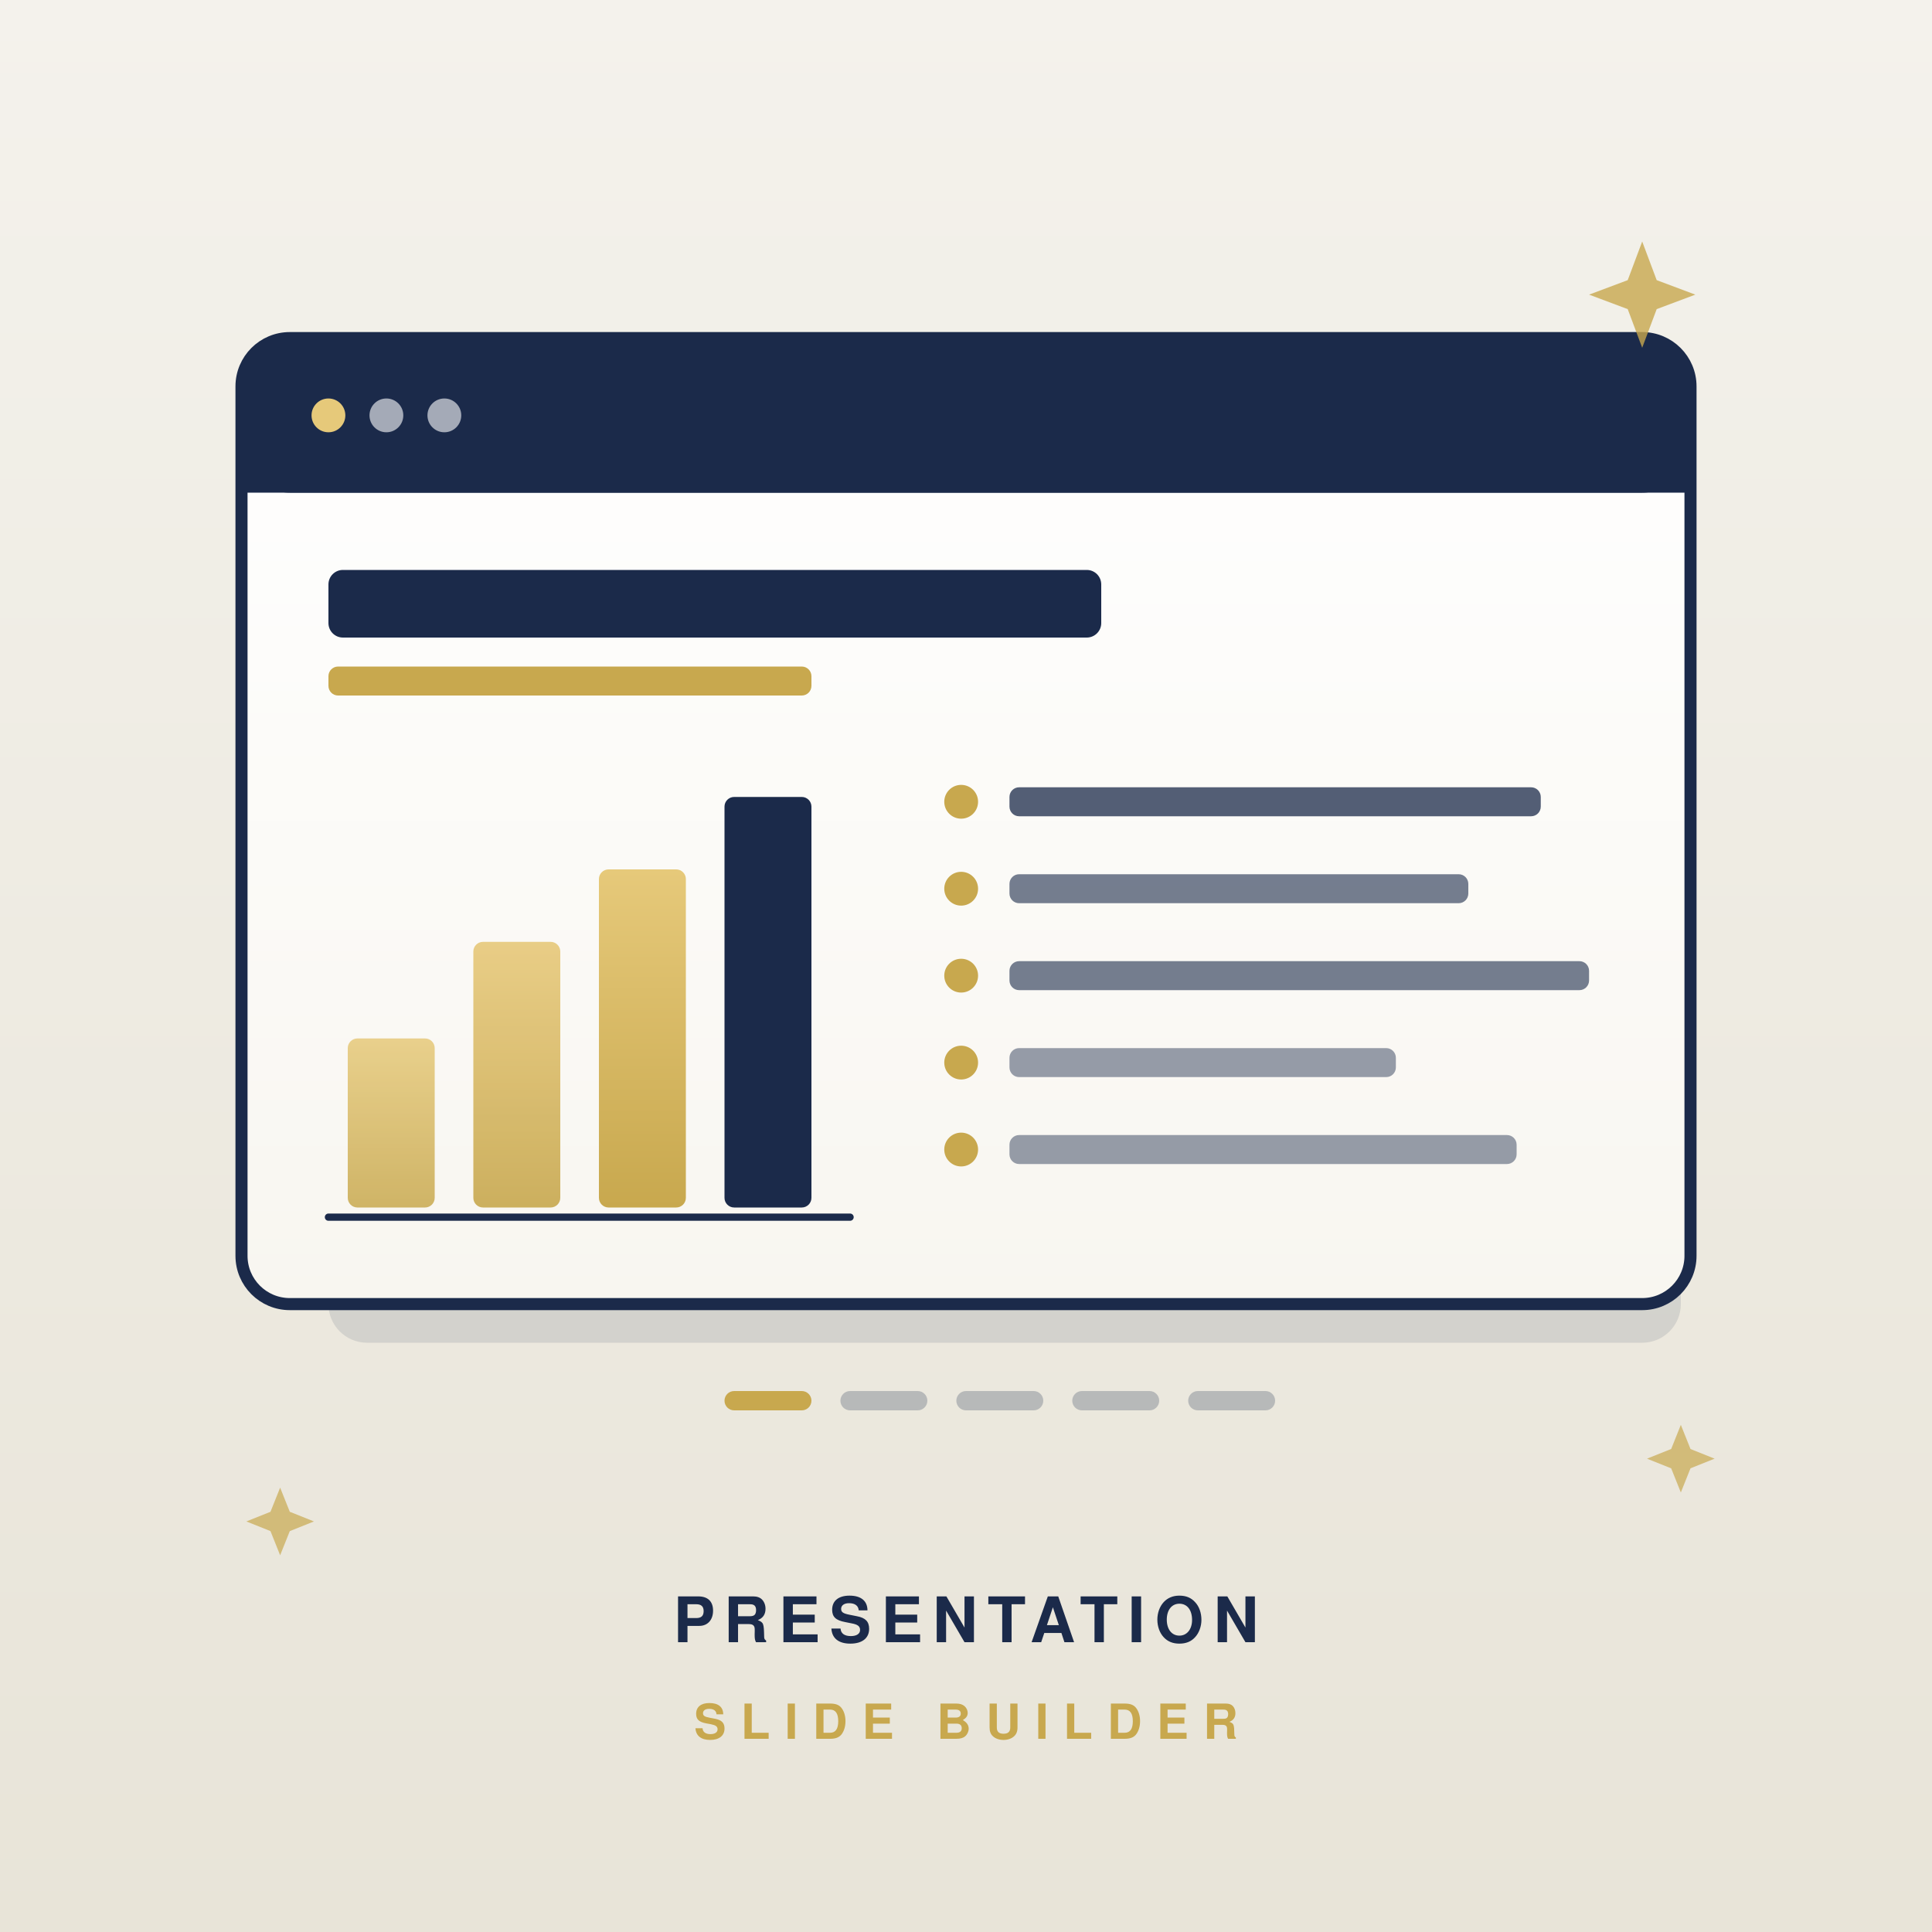
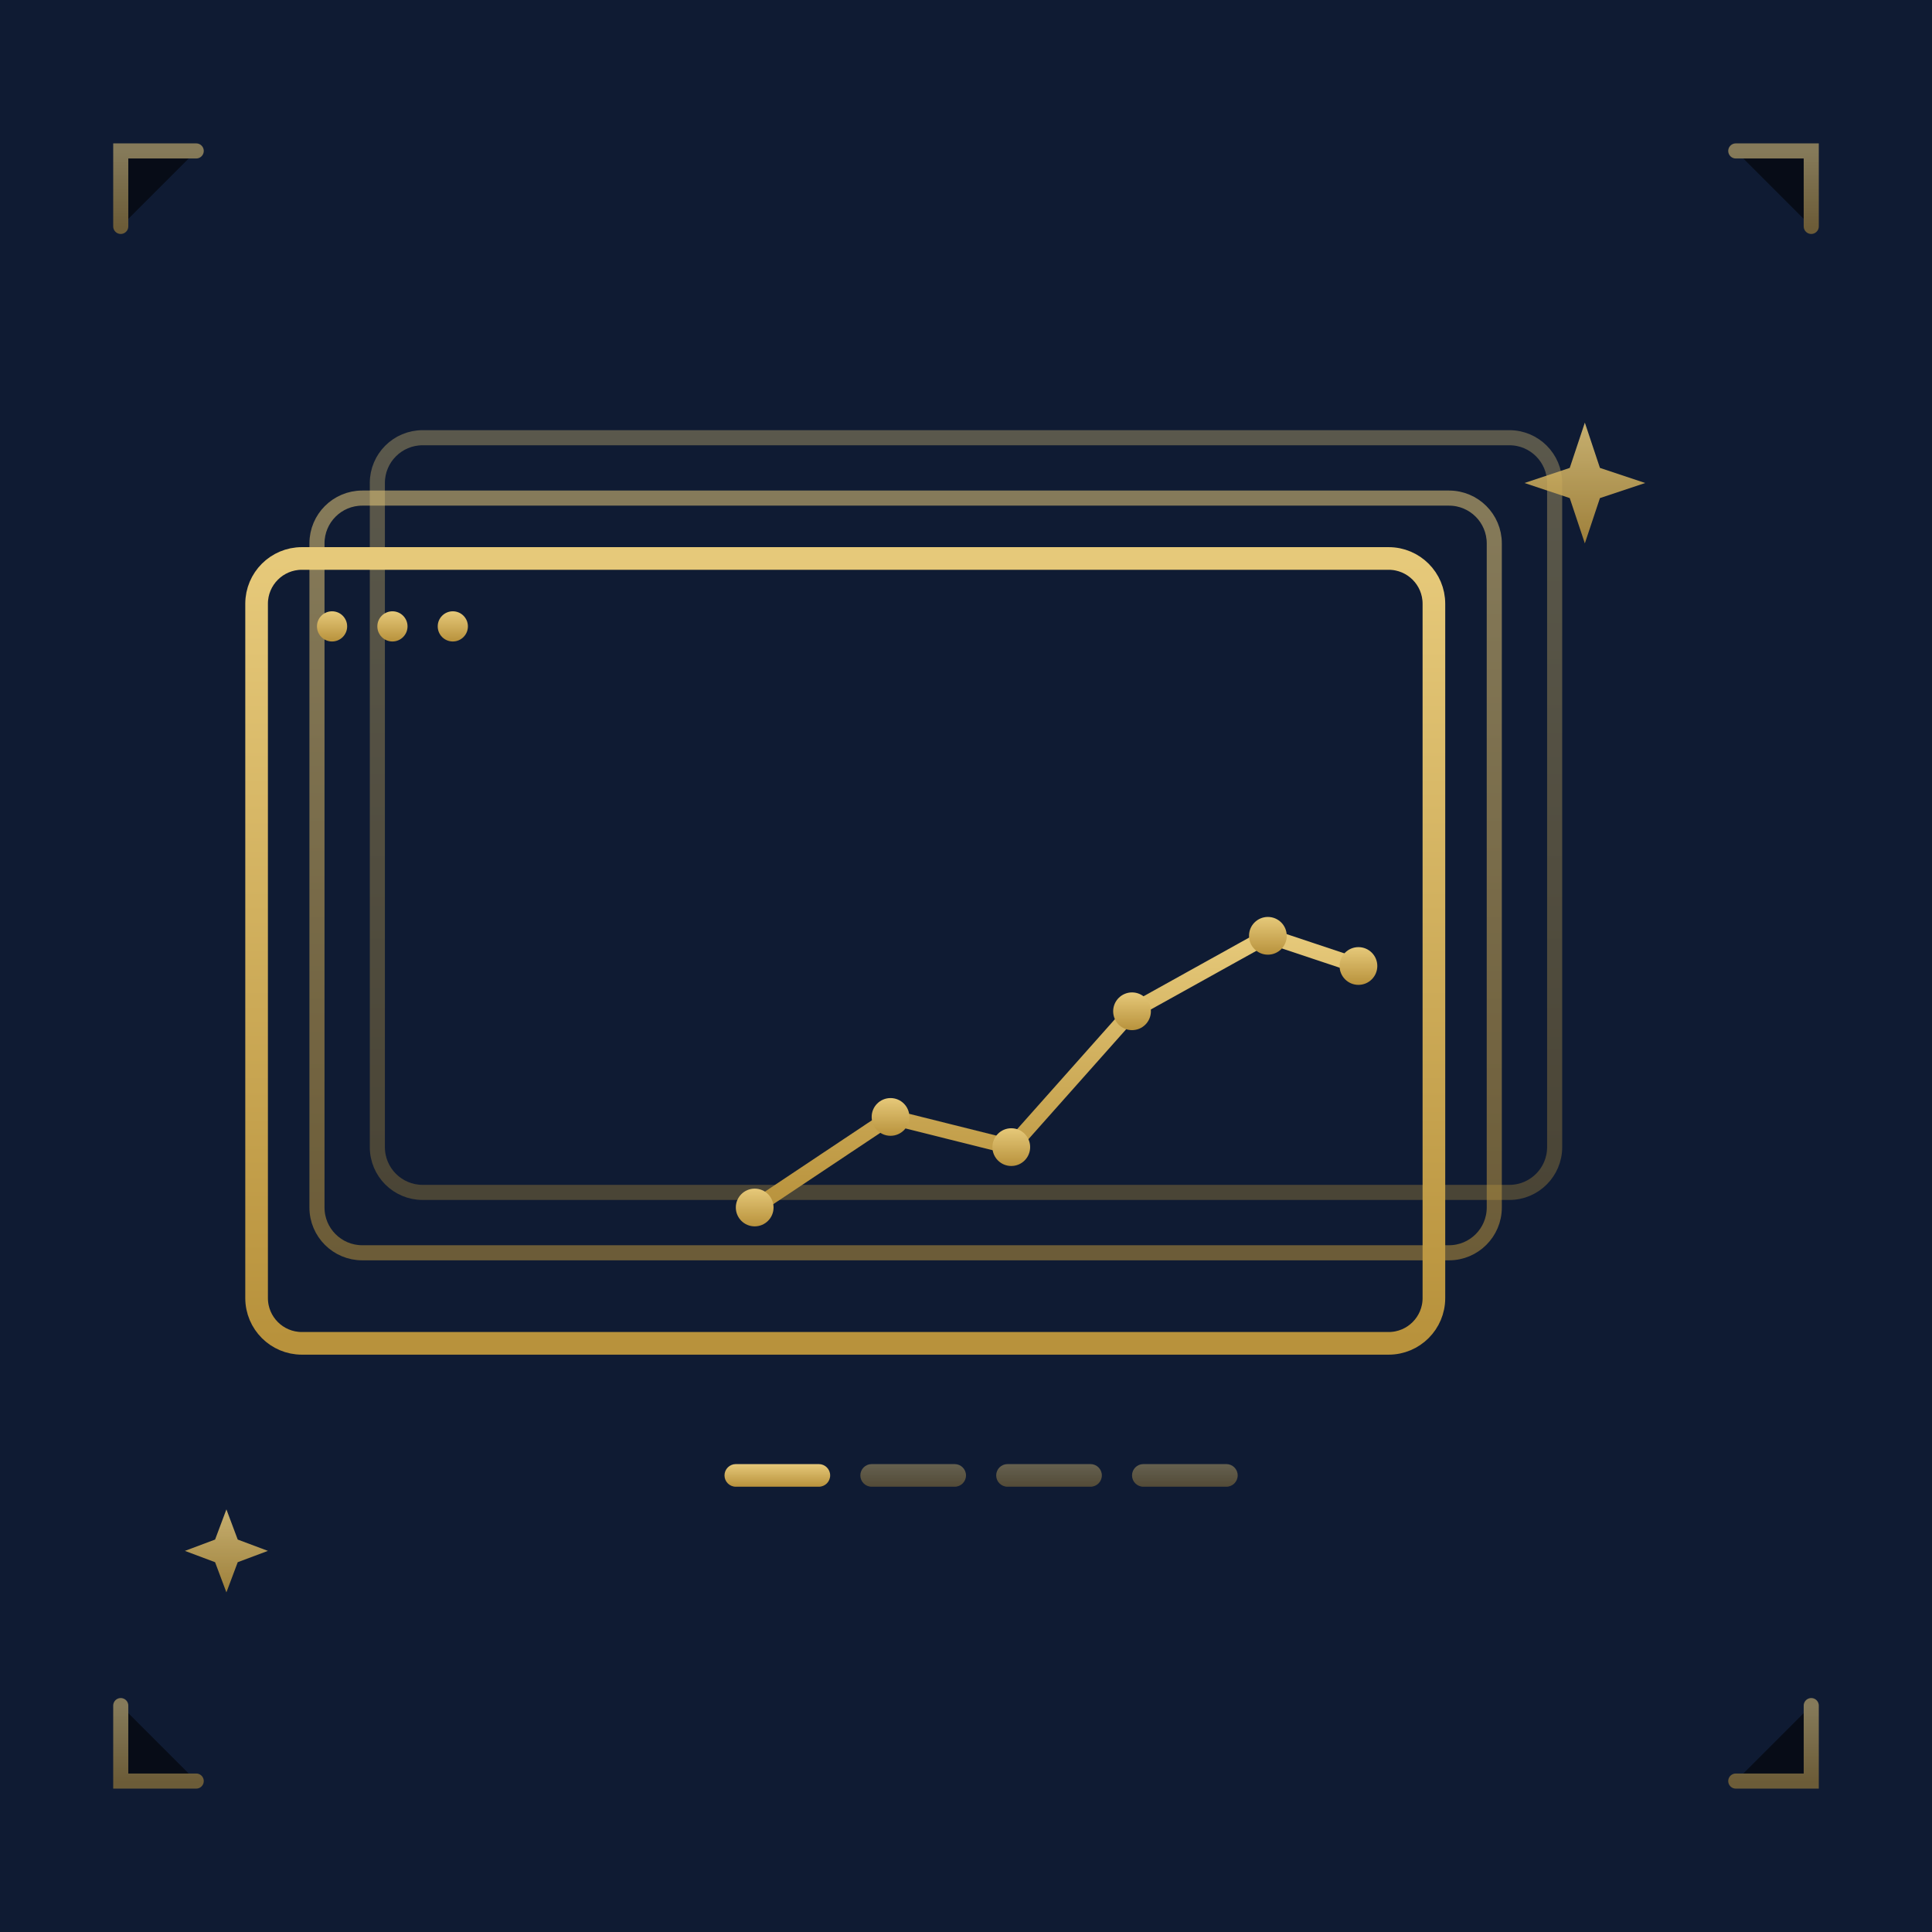
- <svg xmlns="http://www.w3.org/2000/svg" viewBox="0 0 400 400">
+ <svg xmlns="http://www.w3.org/2000/svg" viewBox="0 0 256 256">
  <defs>
-     <linearGradient id="bg" x1="0" y1="0" x2="0" y2="1">
-       <stop offset="0" stop-color="#F4F2EC" />
-       <stop offset="1" stop-color="#E8E4D8" />
-     </linearGradient>
-     <linearGradient id="slideBg" x1="0" y1="0" x2="0" y2="1">
-       <stop offset="0" stop-color="#FFFFFF" />
-       <stop offset="1" stop-color="#F8F6F0" />
-     </linearGradient>
-     <linearGradient id="bar" x1="0" y1="1" x2="0" y2="0">
-       <stop offset="0" stop-color="#C8A84E" />
-       <stop offset="1" stop-color="#E6C97A" />
+     <linearGradient id="goldGrad" x1="0" y1="0" x2="0" y2="1">
+       <stop offset="0" stop-color="#E6C97A" />
+       <stop offset="1" stop-color="#B8923C" />
    </linearGradient>
  </defs>
-   <rect width="400" height="400" fill="url(#bg)" />
-   <rect x="58" y="78" width="280" height="190" rx="8" fill="#1B2A4A" opacity="0.08" />
-   <rect x="68" y="88" width="280" height="190" rx="8" fill="#1B2A4A" opacity="0.12" />
-   <rect x="50" y="70" width="300" height="200" rx="10" fill="url(#slideBg)" stroke="#1B2A4A" stroke-width="2.5" />
-   <rect x="50" y="70" width="300" height="32" rx="10" fill="#1B2A4A" />
-   <rect x="50" y="92" width="300" height="10" fill="#1B2A4A" />
-   <circle cx="68" cy="86" r="3.5" fill="#E6C97A" />
-   <circle cx="80" cy="86" r="3.5" fill="#FFFFFF" opacity="0.6" />
-   <circle cx="92" cy="86" r="3.5" fill="#FFFFFF" opacity="0.6" />
-   <rect x="68" y="118" width="160" height="14" rx="3" fill="#1B2A4A" />
-   <rect x="68" y="138" width="100" height="6" rx="2" fill="#C8A84E" />
-   <g transform="translate(72,160)">
-     <rect x="0" y="55" width="18" height="35" rx="2" fill="url(#bar)" opacity="0.85" />
-     <rect x="26" y="35" width="18" height="55" rx="2" fill="url(#bar)" opacity="0.9" />
-     <rect x="52" y="20" width="18" height="70" rx="2" fill="url(#bar)" />
-     <rect x="78" y="5" width="18" height="85" rx="2" fill="#1B2A4A" />
-     <line x1="-4" y1="92" x2="104" y2="92" stroke="#1B2A4A" stroke-width="1.5" stroke-linecap="round" />
+   <rect width="256" height="256" fill="#0F1B33" />
+   <rect x="50" y="58" width="156" height="100" rx="6" fill="none" stroke="url(#goldGrad)" stroke-width="2" opacity="0.35" />
+   <rect x="42" y="66" width="156" height="100" rx="6" fill="none" stroke="url(#goldGrad)" stroke-width="2" opacity="0.55" />
+   <rect x="34" y="74" width="156" height="104" rx="6" fill="none" stroke="url(#goldGrad)" stroke-width="3" />
+   <line x1="34" y1="92" x2="190" y2="92" stroke="url(#goldGrad)" stroke-width="2" />
+   <circle cx="44" cy="83" r="2" fill="url(#goldGrad)" />
+   <circle cx="52" cy="83" r="2" fill="url(#goldGrad)" />
+   <circle cx="60" cy="83" r="2" fill="url(#goldGrad)" />
+   <line x1="46" y1="106" x2="120" y2="106" stroke="url(#goldGrad)" stroke-width="3" stroke-linecap="round" />
+   <line x1="46" y1="115" x2="92" y2="115" stroke="url(#goldGrad)" stroke-width="1.5" stroke-linecap="round" opacity="0.7" />
+   <g stroke="url(#goldGrad)" stroke-width="2" stroke-linecap="round">
+     <line x1="48" y1="165" x2="48" y2="148" />
+     <line x1="58" y1="165" x2="58" y2="138" />
+     <line x1="68" y1="165" x2="68" y2="128" />
+     <line x1="78" y1="165" x2="78" y2="120" />
+     <line x1="44" y1="167" x2="86" y2="167" />
  </g>
-   <g transform="translate(195,162)">
-     <circle cx="4" cy="4" r="3.5" fill="#C8A84E" />
-     <rect x="14" y="1" width="110" height="6" rx="2" fill="#1B2A4A" opacity="0.75" />
-     <circle cx="4" cy="22" r="3.5" fill="#C8A84E" />
-     <rect x="14" y="19" width="95" height="6" rx="2" fill="#1B2A4A" opacity="0.6" />
-     <circle cx="4" cy="40" r="3.5" fill="#C8A84E" />
-     <rect x="14" y="37" width="120" height="6" rx="2" fill="#1B2A4A" opacity="0.6" />
-     <circle cx="4" cy="58" r="3.5" fill="#C8A84E" />
-     <rect x="14" y="55" width="80" height="6" rx="2" fill="#1B2A4A" opacity="0.45" />
-     <circle cx="4" cy="76" r="3.5" fill="#C8A84E" />
-     <rect x="14" y="73" width="105" height="6" rx="2" fill="#1B2A4A" opacity="0.45" />
+   <polyline points="100,160 118,148 134,152 150,134 168,124 180,128" fill="none" stroke="url(#goldGrad)" stroke-width="2" stroke-linecap="round" stroke-linejoin="round" />
+   <circle cx="100" cy="160" r="2.5" fill="url(#goldGrad)" />
+   <circle cx="118" cy="148" r="2.5" fill="url(#goldGrad)" />
+   <circle cx="134" cy="152" r="2.5" fill="url(#goldGrad)" />
+   <circle cx="150" cy="134" r="2.5" fill="url(#goldGrad)" />
+   <circle cx="168" cy="124" r="2.5" fill="url(#goldGrad)" />
+   <circle cx="180" cy="128" r="2.5" fill="url(#goldGrad)" />
+   <g fill="url(#goldGrad)">
+     <rect x="96" y="194" width="14" height="3" rx="1.5" />
+     <rect x="114" y="194" width="14" height="3" rx="1.5" opacity="0.4" />
+     <rect x="132" y="194" width="14" height="3" rx="1.5" opacity="0.4" />
+     <rect x="150" y="194" width="14" height="3" rx="1.5" opacity="0.4" />
  </g>
-   <g transform="translate(150,288)">
-     <rect x="0" y="0" width="18" height="4" rx="2" fill="#C8A84E" />
-     <rect x="24" y="0" width="18" height="4" rx="2" fill="#1B2A4A" opacity="0.25" />
-     <rect x="48" y="0" width="18" height="4" rx="2" fill="#1B2A4A" opacity="0.25" />
-     <rect x="72" y="0" width="18" height="4" rx="2" fill="#1B2A4A" opacity="0.25" />
-     <rect x="96" y="0" width="18" height="4" rx="2" fill="#1B2A4A" opacity="0.25" />
+   <g stroke="url(#goldGrad)" stroke-width="2" stroke-linecap="round" opacity="0.55">
+     <path d="M16 30 l0 -10 l10 0" />
+     <path d="M240 30 l0 -10 l-10 0" />
+     <path d="M16 226 l0 10 l10 0" />
+     <path d="M240 226 l0 10 l-10 0" />
  </g>
-   <g fill="#C8A84E">
-     <path d="M340 50 l3 8 l8 3 l-8 3 l-3 8 l-3 -8 l-8 -3 l8 -3 z" opacity="0.8" />
-     <path d="M58 308 l2 5 l5 2 l-5 2 l-2 5 l-2 -5 l-5 -2 l5 -2 z" opacity="0.7" />
-     <path d="M348 295 l2 5 l5 2 l-5 2 l-2 5 l-2 -5 l-5 -2 l5 -2 z" opacity="0.7" />
-   </g>
-   <g transform="translate(200,340)" text-anchor="middle">
-     <text font-family="Helvetica,Arial,sans-serif" font-size="13" font-weight="700" fill="#1B2A4A" letter-spacing="2">PRESENTATION</text>
-     <text y="20" font-family="Helvetica,Arial,sans-serif" font-size="10" font-weight="600" fill="#C8A84E" letter-spacing="3">SLIDE BUILDER</text>
+   <g fill="url(#goldGrad)" opacity="0.85">
+     <path d="M210 56 l2 6 l6 2 l-6 2 l-2 6 l-2 -6 l-6 -2 l6 -2 z" />
+     <path d="M30 200 l1.5 4 l4 1.5 l-4 1.5 l-1.5 4 l-1.5 -4 l-4 -1.5 l4 -1.5 z" />
  </g>
</svg>
